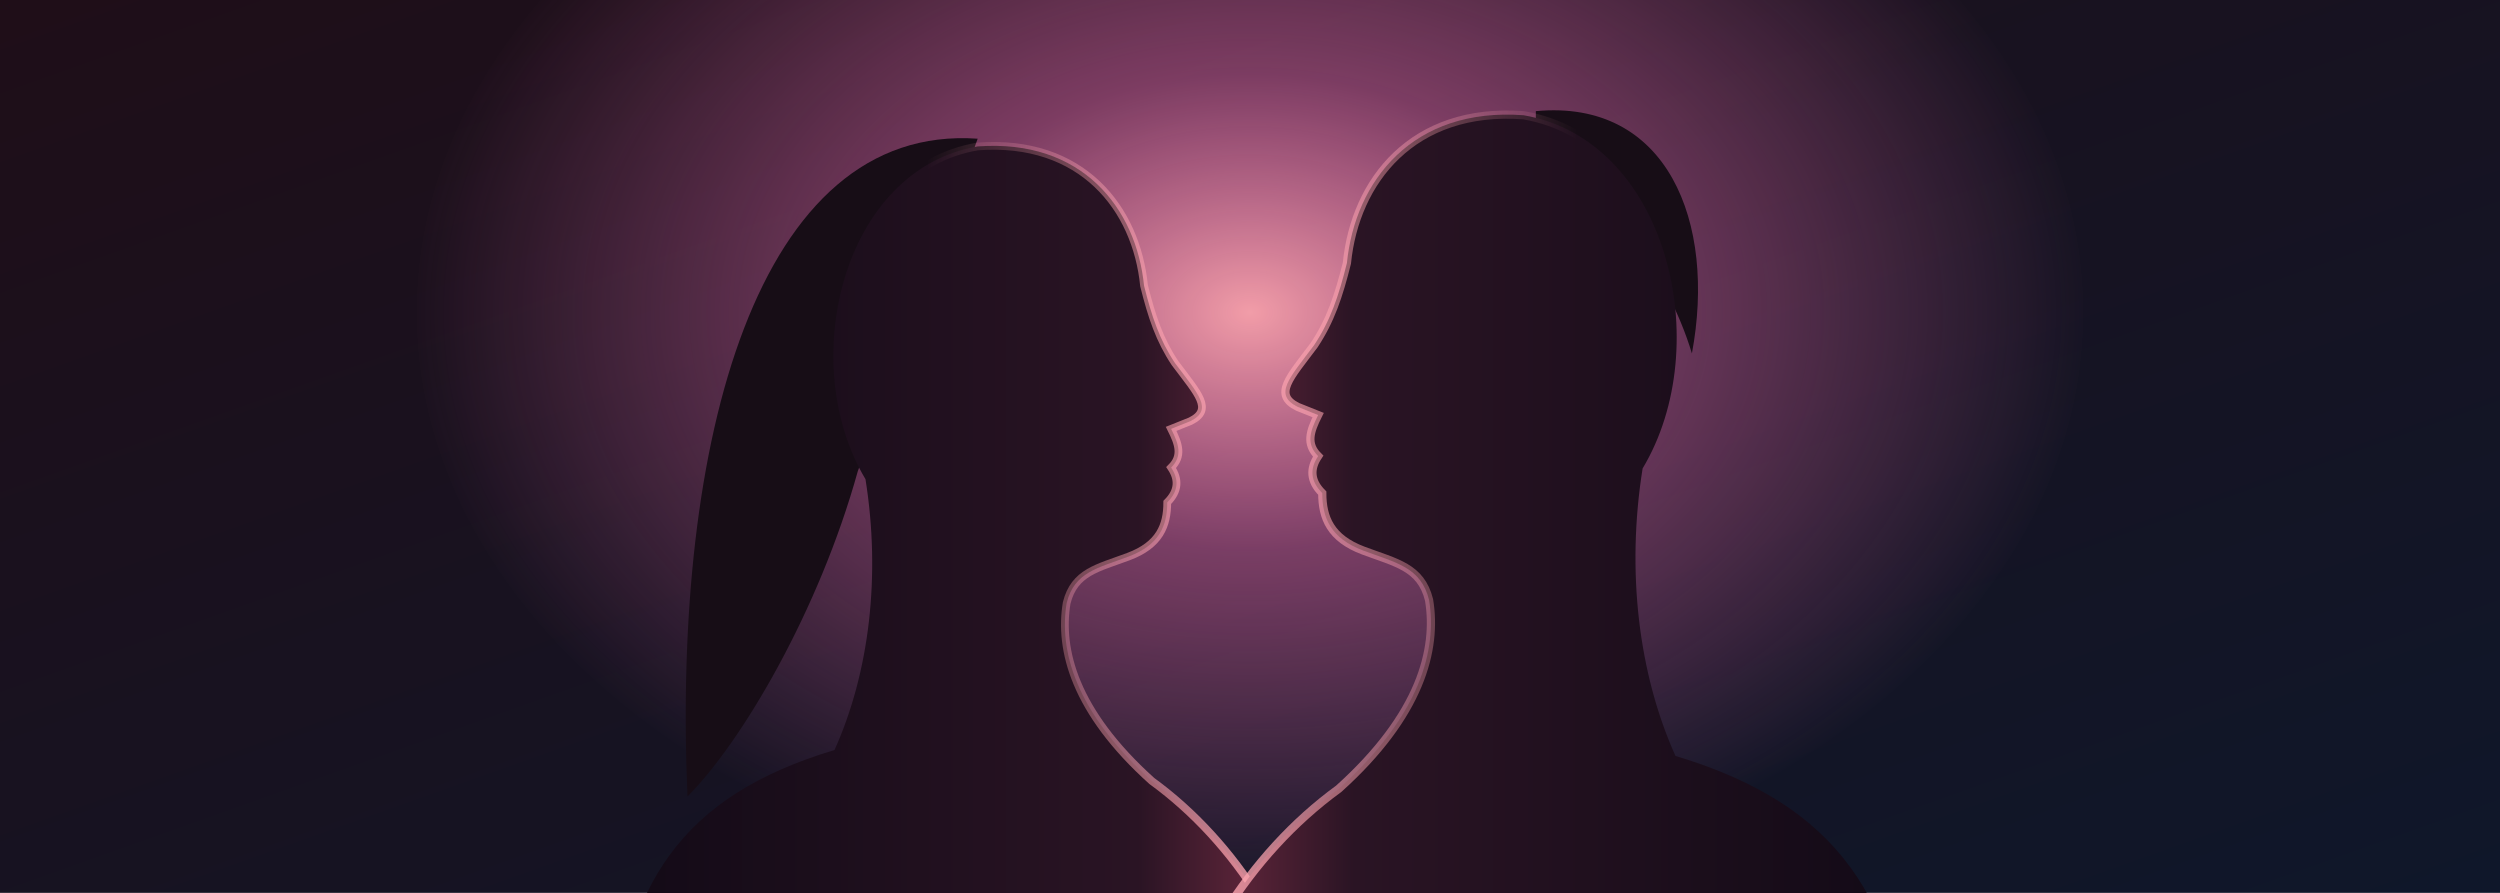
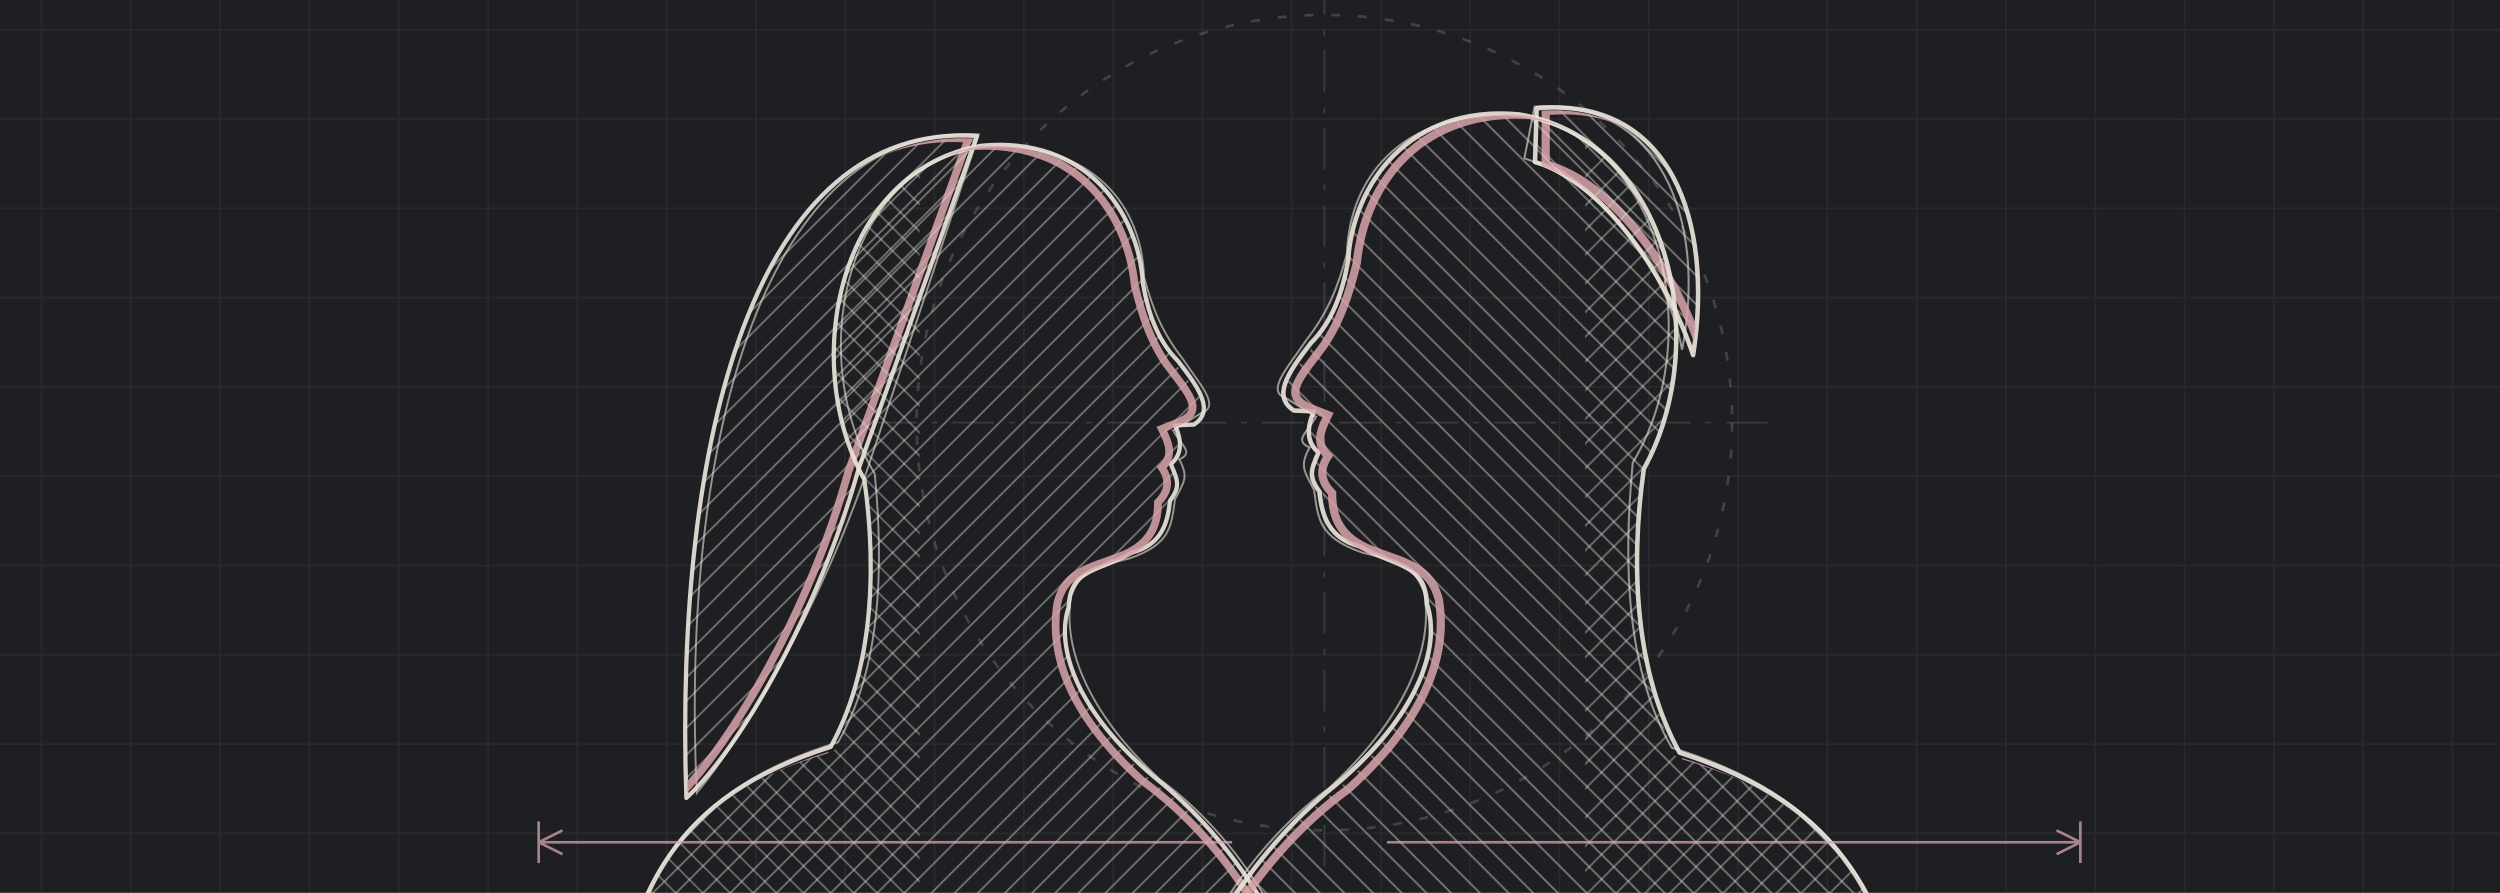
<svg xmlns="http://www.w3.org/2000/svg" viewBox="0 0 840 300" width="840" height="300">
  <defs>
-     <linearGradient id="bg" x1="0" y1="0" x2="1" y2="1">
-       <stop offset="0" stop-color="#1F0E18" />
-       <stop offset="1" stop-color="#0F172A" />
-     </linearGradient>
-     <radialGradient id="light" cx="0.5" cy="0.5" r="0.5">
-       <stop offset="0" stop-color="#FDA4AF" stop-opacity="0.95" />
-       <stop offset="0.4" stop-color="#F472B6" stop-opacity="0.45" />
-       <stop offset="1" stop-color="#F472B6" stop-opacity="0" />
-     </radialGradient>
-     <linearGradient id="skinR" x1="0" y1="0" x2="1" y2="0">
-       <stop offset="0" stop-color="#120A16" />
-       <stop offset="0.75" stop-color="#2A1424" />
-       <stop offset="1" stop-color="#7A2E45" />
-     </linearGradient>
-     <linearGradient id="skinT" x1="0" y1="1" x2="0" y2="0">
-       <stop offset="0" stop-color="#120A16" />
-       <stop offset="0.7" stop-color="#2A1424" />
-       <stop offset="1" stop-color="#7A2E45" />
-     </linearGradient>
-     <linearGradient id="rimR" x1="0" y1="0" x2="1" y2="0">
-       <stop offset="0.45" stop-color="#FDA4AF" stop-opacity="0" />
-       <stop offset="1" stop-color="#FDA4AF" stop-opacity="0.95" />
-     </linearGradient>
-     <linearGradient id="rimT" x1="0" y1="1" x2="0" y2="0">
-       <stop offset="0.5" stop-color="#FDA4AF" stop-opacity="0" />
-       <stop offset="1" stop-color="#FDA4AF" stop-opacity="0.95" />
-     </linearGradient>
+     <clipPath id="c1">
+       <path d="M-5 -58 C-62 -62 -84 20 -80 112 C-66 98 -46 64 -36 28 Z" />
+     </clipPath>
+     <clipPath id="c2">
+       <path d="M-100 175 C-96 135 -82 112 -42 100 C-33 80 -30 55 -34 30 C-52 0 -40 -50 -5 -56 C22 -58 36 -40 38 -20 C40 -12 42 -6 46 0 C52 8 56 12 50 15 L45 17 C47 21 48 24 45 27 C47 30 47 33 44 36 C44 42 42 47 34 50 C26 53 20 54 18 62 C16 74 20 90 40 108 C62 124 78 150 82 175 Z" />
+     </clipPath>
+     <clipPath id="c3">
+       <rect x="-150" y="-110" width="130" height="338" />
+     </clipPath>
+     <clipPath id="c4">
+       <path d="M-8 -57 C-40 -60 -52 -30 -46 2 C-40 -18 -24 -40 -8 -44 Z" />
+     </clipPath>
+     <clipPath id="c5">
+       <path d="M-100 175 C-96 135 -82 112 -42 100 C-33 80 -30 55 -34 30 C-52 0 -40 -50 -5 -56 C22 -58 36 -40 38 -20 C40 -12 42 -6 46 0 C52 8 56 12 50 15 L45 17 C47 21 48 24 45 27 C47 30 47 33 44 36 C44 42 42 47 34 50 C26 53 20 54 18 62 C16 74 20 90 40 108 C62 124 78 150 82 175 Z" />
+     </clipPath>
+     <clipPath id="c6">
+       <rect x="-150" y="-110" width="130" height="338" />
+     </clipPath>
  </defs>
-   <rect width="840" height="300" fill="url(#bg)" />
-   <ellipse cx="420" cy="105" rx="280" ry="200" fill="url(#light)" />
+   <rect width="840" height="300" fill="#1D1F22" />
+   <path d="M14 0V300M44 0V300M74 0V300M104 0V300M134 0V300M164 0V300M194 0V300M224 0V300M254 0V300M284 0V300M314 0V300M344 0V300M374 0V300M404 0V300M434 0V300M464 0V300M494 0V300M524 0V300M554 0V300M584 0V300M614 0V300M644 0V300M674 0V300M704 0V300M734 0V300M764 0V300M794 0V300M824 0V300M0 10H840M0 40H840M0 70H840M0 100H840M0 130H840M0 160H840M0 190H840M0 220H840M0 250H840M0 280H840" stroke="#E9E4D8" stroke-opacity="0.05" stroke-width="0.6" fill="none" />
+   <circle cx="445" cy="142" r="137" fill="none" stroke="#E9E4D8" stroke-opacity="0.18" stroke-width="0.9" stroke-dasharray="3 6" />
+   <path d="M294 142H596M445 -9V293" stroke="#E9E4D8" stroke-opacity="0.144" stroke-width="0.6" stroke-dasharray="14 5 2 5" fill="none" />
  <g transform="translate(335 122) scale(1.3 1.3) rotate(0)">
-     <path d="M-5 -58 C-62 -62 -84 20 -80 112 C-66 98 -46 64 -36 28 Z" fill="#170D16" />
-     <path d="M-100 175 C-96 135 -82 112 -42 100 C-33 80 -30 55 -34 30 C-52 0 -40 -50 -5 -56 C22 -58 36 -40 38 -20 C40 -12 42 -6 46 0 C52 8 56 12 50 15 L45 17 C47 21 48 24 45 27 C47 30 47 33 44 36 C44 42 42 47 34 50 C26 53 20 54 18 62 C16 74 20 90 40 108 C62 124 78 150 82 175 Z" fill="url(#skinR)" stroke="url(#rimR)" stroke-width="2" />
+     <g clip-path="url(#c1)">
+       <path d="M-270 115L-90 -65M-264 115L-84 -65M-257 115L-77 -65M-250 115L-70 -65M-244 115L-64 -65M-238 115L-58 -65M-231 115L-51 -65M-224 115L-44 -65M-218 115L-38 -65M-212 115L-32 -65M-205 115L-25 -65M-198 115L-18 -65M-192 115L-12 -65M-186 115L-6 -65M-179 115L1 -65M-172 115L8 -65M-166 115L14 -65M-160 115L20 -65M-153 115L27 -65M-146 115L34 -65M-140 115L40 -65M-134 115L46 -65M-127 115L53 -65M-120 115L60 -65M-114 115L66 -65M-108 115L72 -65M-101 115L79 -65M-94 115L86 -65M-88 115L92 -65M-82 115L98 -65M-75 115L105 -65M-68 115L112 -65M-62 115L118 -65M-56 115L124 -65M-49 115L131 -65M-42 115L138 -65M-36 115L144 -65M-30 115L150 -65M-23 115L157 -65M-16 115L164 -65M-10 115L170 -65M-4 115L176 -65M3 115L183 -65M10 115L190 -65M16 115L196 -65M22 115L202 -65M29 115L209 -65M36 115L216 -65M42 115L222 -65M48 115L228 -65M55 115L235 -65M62 115L242 -65M68 115L248 -65M74 115L254 -65M81 115L261 -65M88 115L268 -65M94 115L274 -65M100 115L280 -65M107 115L287 -65M114 115L294 -65M120 115L300 -65M126 115L306 -65M133 115L313 -65M140 115L320 -65M146 115L326 -65M152 115L332 -65M159 115L339 -65M166 115L346 -65M172 115L352 -65M178 115L358 -65" fill="none" stroke="#E9E4D8" stroke-opacity="0.4" stroke-width="0.5" />
+     </g>
+     <path d="M-5.2 -58.7 C-62.7 -62.6 -83.4 19.5 -80.3 112.4 C-65.9 99.0 -46.0 63.8 -35.8 27.4 Z" fill="none" stroke="#E9E4D8" stroke-width="1.1" stroke-linejoin="round" stroke-opacity="0.92" />
+     <path d="M-6.1 -58.1 C-61.1 -61.3 -83.3 19.8 -79.0 112.1 C-67.3 97.9 -47.4 65.4 -34.6 27.5 Z" fill="none" stroke="#E9E4D8" stroke-width="0.5" stroke-opacity="0.6" transform="translate(1.4 -1)" />
+     <g clip-path="url(#c1)">
+       <path d="M-5 -58 C-62 -62 -84 20 -80 112 C-66 98 -46 64 -36 28 Z" fill="none" stroke="#D9A3AB" stroke-width="2" stroke-opacity="0.85" transform="translate(-2.4 0)" />
+     </g>
+   </g>
+   <g transform="translate(335 122) scale(1.3 1.3) rotate(0)">
+     <g clip-path="url(#c2)">
+       <path d="M-338 178L-100 -60M-332 178L-94 -60M-325 178L-87 -60M-318 178L-80 -60M-312 178L-74 -60M-306 178L-68 -60M-299 178L-61 -60M-292 178L-54 -60M-286 178L-48 -60M-280 178L-42 -60M-273 178L-35 -60M-266 178L-28 -60M-260 178L-22 -60M-254 178L-16 -60M-247 178L-9 -60M-240 178L-2 -60M-234 178L4 -60M-228 178L10 -60M-221 178L17 -60M-214 178L24 -60M-208 178L30 -60M-202 178L36 -60M-195 178L43 -60M-188 178L50 -60M-182 178L56 -60M-176 178L62 -60M-169 178L69 -60M-162 178L76 -60M-156 178L82 -60M-150 178L88 -60M-143 178L95 -60M-136 178L102 -60M-130 178L108 -60M-124 178L114 -60M-117 178L121 -60M-110 178L128 -60M-104 178L134 -60M-98 178L140 -60M-91 178L147 -60M-84 178L154 -60M-78 178L160 -60M-72 178L166 -60M-65 178L173 -60M-58 178L180 -60M-52 178L186 -60M-46 178L192 -60M-39 178L199 -60M-32 178L206 -60M-26 178L212 -60M-20 178L218 -60M-13 178L225 -60M-6 178L232 -60M0 178L238 -60M6 178L244 -60M13 178L251 -60M20 178L258 -60M26 178L264 -60M32 178L270 -60M39 178L277 -60M46 178L284 -60M52 178L290 -60M58 178L296 -60M65 178L303 -60M72 178L310 -60M78 178L316 -60M84 178L322 -60M91 178L329 -60M98 178L336 -60M104 178L342 -60M110 178L348 -60M117 178L355 -60M124 178L362 -60M130 178L368 -60M136 178L374 -60M143 178L381 -60M150 178L388 -60M156 178L394 -60M162 178L400 -60M169 178L407 -60M176 178L414 -60M182 178L420 -60M188 178L426 -60M195 178L433 -60M202 178L440 -60M208 178L446 -60M214 178L452 -60M221 178L459 -60M228 178L466 -60M234 178L472 -60M240 178L478 -60M247 178L485 -60M254 178L492 -60M260 178L498 -60M266 178L504 -60M273 178L511 -60M280 178L518 -60M286 178L524 -60M292 178L530 -60M299 178L537 -60M306 178L544 -60M312 178L550 -60M318 178L556 -60" fill="none" stroke="#E9E4D8" stroke-opacity="0.4" stroke-width="0.5" />
+       <g clip-path="url(#c3)">
+         <path d="M-338 -60L-100 178M-332 -60L-94 178M-325 -60L-87 178M-318 -60L-80 178M-312 -60L-74 178M-306 -60L-68 178M-299 -60L-61 178M-292 -60L-54 178M-286 -60L-48 178M-280 -60L-42 178M-273 -60L-35 178M-266 -60L-28 178M-260 -60L-22 178M-254 -60L-16 178M-247 -60L-9 178M-240 -60L-2 178M-234 -60L4 178M-228 -60L10 178M-221 -60L17 178M-214 -60L24 178M-208 -60L30 178M-202 -60L36 178M-195 -60L43 178M-188 -60L50 178M-182 -60L56 178M-176 -60L62 178M-169 -60L69 178M-162 -60L76 178M-156 -60L82 178M-150 -60L88 178M-143 -60L95 178M-136 -60L102 178M-130 -60L108 178M-124 -60L114 178M-117 -60L121 178M-110 -60L128 178M-104 -60L134 178M-98 -60L140 178M-91 -60L147 178M-84 -60L154 178M-78 -60L160 178M-72 -60L166 178M-65 -60L173 178M-58 -60L180 178M-52 -60L186 178M-46 -60L192 178M-39 -60L199 178M-32 -60L206 178M-26 -60L212 178M-20 -60L218 178M-13 -60L225 178M-6 -60L232 178M0 -60L238 178M6 -60L244 178M13 -60L251 178M20 -60L258 178M26 -60L264 178M32 -60L270 178M39 -60L277 178M46 -60L284 178M52 -60L290 178M58 -60L296 178M65 -60L303 178M72 -60L310 178M78 -60L316 178M84 -60L322 178M91 -60L329 178M98 -60L336 178M104 -60L342 178M110 -60L348 178M117 -60L355 178M124 -60L362 178M130 -60L368 178M136 -60L374 178M143 -60L381 178M150 -60L388 178M156 -60L394 178M162 -60L400 178M169 -60L407 178M176 -60L414 178M182 -60L420 178M188 -60L426 178M195 -60L433 178M202 -60L440 178M208 -60L446 178M214 -60L452 178M221 -60L459 178M228 -60L466 178M234 -60L472 178M240 -60L478 178M247 -60L485 178M254 -60L492 178M260 -60L498 178M266 -60L504 178M273 -60L511 178M280 -60L518 178M286 -60L524 178M292 -60L530 178M299 -60L537 178M306 -60L544 178M312 -60L550 178M318 -60L556 178" fill="none" stroke="#E9E4D8" stroke-opacity="0.36" stroke-width="0.5" />
+       </g>
+     </g>
+     <path d="M-99.3 174.1 C-95.1 135.5 -82.5 111.8 -43.0 99.2 C-32.7 80.6 -30.7 55.4 -34.3 30.1 C-51.3 -0.6 -40.7 -50.2 -3.9 -56.2 C22.8 -58.7 36.6 -39.2 37.7 -20.6 C39.1 -12.8 41.5 -5.8 46.8 -0.5 C52.9 7.3 56.0 12.5 50.9 15.9 L46.0 16.1 C47.8 19.9 47.9 23.7 44.9 26.1 C46.8 30.4 47.4 31.9 44.7 35.6 C44.1 41.6 42.4 47.0 34.8 49.0 C25.8 54.1 18.9 53.1 18.5 63.1 C15.1 73.3 20.4 90.0 40.9 107.2 C61.2 123.4 77.8 149.4 82.0 174.1 Z" fill="none" stroke="#E9E4D8" stroke-width="1.1" stroke-linejoin="round" stroke-opacity="0.92" />
+     <path d="M-101.1 174.5 C-97.1 134.2 -81.4 110.9 -42.5 99.0 C-31.5 80.0 -30.6 54.7 -33.0 29.6 C-51.0 -0.4 -40.8 -48.7 -6.5 -54.7 C21.5 -57.2 35.9 -41.3 36.6 -21.3 C38.8 -13.0 41.3 -6.9 46.6 -0.1 C51.0 6.5 56.5 12.2 51.4 13.9 L44.1 18.4 C46.3 22.4 49.6 24.1 45.7 25.9 C48.1 30.4 47.1 31.5 44.6 36.2 C43.6 43.3 43.5 47.8 32.8 51.5 C24.4 53.7 20.7 53.7 17.8 61.1 C15.6 73.2 20.8 90.2 40.8 108.7 C61.9 124.1 76.6 149.6 82.2 175.0 Z" fill="none" stroke="#E9E4D8" stroke-width="0.5" stroke-opacity="0.6" transform="translate(1.4 -1)" />
+     <g clip-path="url(#c2)">
+       <path d="M-100 175 C-96 135 -82 112 -42 100 C-33 80 -30 55 -34 30 C-52 0 -40 -50 -5 -56 C22 -58 36 -40 38 -20 C40 -12 42 -6 46 0 C52 8 56 12 50 15 L45 17 C47 21 48 24 45 27 C47 30 47 33 44 36 C44 42 42 47 34 50 C26 53 20 54 18 62 C16 74 20 90 40 108 C62 124 78 150 82 175 Z" fill="none" stroke="#D9A3AB" stroke-width="2" stroke-opacity="0.85" transform="translate(-2.4 0)" />
+     </g>
  </g>
  <g transform="translate(505 116) scale(-1.38 1.38) rotate(0)">
-     <path d="M-8 -57 C-40 -60 -52 -30 -46 2 C-40 -18 -24 -40 -8 -44 Z" fill="#170D16" />
-     <path d="M-100 175 C-96 135 -82 112 -42 100 C-33 80 -30 55 -34 30 C-52 0 -40 -50 -5 -56 C22 -58 36 -40 38 -20 C40 -12 42 -6 46 0 C52 8 56 12 50 15 L45 17 C47 21 48 24 45 27 C47 30 47 33 44 36 C44 42 42 47 34 50 C26 53 20 54 18 62 C16 74 20 90 40 108 C62 124 78 150 82 175 Z" fill="url(#skinR)" stroke="url(#rimR)" stroke-width="2" />
+     <g clip-path="url(#c4)">
+       <path d="M-270 115L-90 -65M-264 115L-84 -65M-257 115L-77 -65M-250 115L-70 -65M-244 115L-64 -65M-238 115L-58 -65M-231 115L-51 -65M-224 115L-44 -65M-218 115L-38 -65M-212 115L-32 -65M-205 115L-25 -65M-198 115L-18 -65M-192 115L-12 -65M-186 115L-6 -65M-179 115L1 -65M-172 115L8 -65M-166 115L14 -65M-160 115L20 -65M-153 115L27 -65M-146 115L34 -65M-140 115L40 -65M-134 115L46 -65M-127 115L53 -65M-120 115L60 -65M-114 115L66 -65M-108 115L72 -65M-101 115L79 -65M-94 115L86 -65M-88 115L92 -65M-82 115L98 -65M-75 115L105 -65M-68 115L112 -65M-62 115L118 -65M-56 115L124 -65M-49 115L131 -65M-42 115L138 -65M-36 115L144 -65M-30 115L150 -65M-23 115L157 -65M-16 115L164 -65M-10 115L170 -65M-4 115L176 -65M3 115L183 -65M10 115L190 -65M16 115L196 -65M22 115L202 -65M29 115L209 -65M36 115L216 -65M42 115L222 -65M48 115L228 -65M55 115L235 -65M62 115L242 -65M68 115L248 -65M74 115L254 -65M81 115L261 -65M88 115L268 -65M94 115L274 -65M100 115L280 -65M107 115L287 -65M114 115L294 -65M120 115L300 -65M126 115L306 -65M133 115L313 -65M140 115L320 -65M146 115L326 -65M152 115L332 -65M159 115L339 -65M166 115L346 -65M172 115L352 -65M178 115L358 -65" fill="none" stroke="#E9E4D8" stroke-opacity="0.4" stroke-width="0.5" />
+     </g>
+     <path d="M-8.2 -57.7 C-40.7 -60.6 -51.4 -30.5 -46.3 2.4 C-39.9 -17.0 -24.0 -40.2 -7.8 -44.6 Z" fill="none" stroke="#E9E4D8" stroke-width="1.1" stroke-linejoin="round" stroke-opacity="0.92" />
+     <path d="M-9.1 -57.1 C-39.1 -59.3 -51.3 -30.2 -45.0 2.1 C-41.3 -18.1 -25.4 -38.6 -6.6 -44.5 Z" fill="none" stroke="#E9E4D8" stroke-width="0.5" stroke-opacity="0.6" transform="translate(1.4 -1)" />
+     <g clip-path="url(#c4)">
+       <path d="M-8 -57 C-40 -60 -52 -30 -46 2 C-40 -18 -24 -40 -8 -44 Z" fill="none" stroke="#D9A3AB" stroke-width="2" stroke-opacity="0.85" transform="translate(-2.4 0)" />
+     </g>
  </g>
+   <g transform="translate(505 116) scale(-1.38 1.38) rotate(0)">
+     <g clip-path="url(#c5)">
+       <path d="M-338 178L-100 -60M-332 178L-94 -60M-325 178L-87 -60M-318 178L-80 -60M-312 178L-74 -60M-306 178L-68 -60M-299 178L-61 -60M-292 178L-54 -60M-286 178L-48 -60M-280 178L-42 -60M-273 178L-35 -60M-266 178L-28 -60M-260 178L-22 -60M-254 178L-16 -60M-247 178L-9 -60M-240 178L-2 -60M-234 178L4 -60M-228 178L10 -60M-221 178L17 -60M-214 178L24 -60M-208 178L30 -60M-202 178L36 -60M-195 178L43 -60M-188 178L50 -60M-182 178L56 -60M-176 178L62 -60M-169 178L69 -60M-162 178L76 -60M-156 178L82 -60M-150 178L88 -60M-143 178L95 -60M-136 178L102 -60M-130 178L108 -60M-124 178L114 -60M-117 178L121 -60M-110 178L128 -60M-104 178L134 -60M-98 178L140 -60M-91 178L147 -60M-84 178L154 -60M-78 178L160 -60M-72 178L166 -60M-65 178L173 -60M-58 178L180 -60M-52 178L186 -60M-46 178L192 -60M-39 178L199 -60M-32 178L206 -60M-26 178L212 -60M-20 178L218 -60M-13 178L225 -60M-6 178L232 -60M0 178L238 -60M6 178L244 -60M13 178L251 -60M20 178L258 -60M26 178L264 -60M32 178L270 -60M39 178L277 -60M46 178L284 -60M52 178L290 -60M58 178L296 -60M65 178L303 -60M72 178L310 -60M78 178L316 -60M84 178L322 -60M91 178L329 -60M98 178L336 -60M104 178L342 -60M110 178L348 -60M117 178L355 -60M124 178L362 -60M130 178L368 -60M136 178L374 -60M143 178L381 -60M150 178L388 -60M156 178L394 -60M162 178L400 -60M169 178L407 -60M176 178L414 -60M182 178L420 -60M188 178L426 -60M195 178L433 -60M202 178L440 -60M208 178L446 -60M214 178L452 -60M221 178L459 -60M228 178L466 -60M234 178L472 -60M240 178L478 -60M247 178L485 -60M254 178L492 -60M260 178L498 -60M266 178L504 -60M273 178L511 -60M280 178L518 -60M286 178L524 -60M292 178L530 -60M299 178L537 -60M306 178L544 -60M312 178L550 -60M318 178L556 -60" fill="none" stroke="#E9E4D8" stroke-opacity="0.4" stroke-width="0.5" />
+       <g clip-path="url(#c6)">
+         <path d="M-338 -60L-100 178M-332 -60L-94 178M-325 -60L-87 178M-318 -60L-80 178M-312 -60L-74 178M-306 -60L-68 178M-299 -60L-61 178M-292 -60L-54 178M-286 -60L-48 178M-280 -60L-42 178M-273 -60L-35 178M-266 -60L-28 178M-260 -60L-22 178M-254 -60L-16 178M-247 -60L-9 178M-240 -60L-2 178M-234 -60L4 178M-228 -60L10 178M-221 -60L17 178M-214 -60L24 178M-208 -60L30 178M-202 -60L36 178M-195 -60L43 178M-188 -60L50 178M-182 -60L56 178M-176 -60L62 178M-169 -60L69 178M-162 -60L76 178M-156 -60L82 178M-150 -60L88 178M-143 -60L95 178M-136 -60L102 178M-130 -60L108 178M-124 -60L114 178M-117 -60L121 178M-110 -60L128 178M-104 -60L134 178M-98 -60L140 178M-91 -60L147 178M-84 -60L154 178M-78 -60L160 178M-72 -60L166 178M-65 -60L173 178M-58 -60L180 178M-52 -60L186 178M-46 -60L192 178M-39 -60L199 178M-32 -60L206 178M-26 -60L212 178M-20 -60L218 178M-13 -60L225 178M-6 -60L232 178M0 -60L238 178M6 -60L244 178M13 -60L251 178M20 -60L258 178M26 -60L264 178M32 -60L270 178M39 -60L277 178M46 -60L284 178M52 -60L290 178M58 -60L296 178M65 -60L303 178M72 -60L310 178M78 -60L316 178M84 -60L322 178M91 -60L329 178M98 -60L336 178M104 -60L342 178M110 -60L348 178M117 -60L355 178M124 -60L362 178M130 -60L368 178M136 -60L374 178M143 -60L381 178M150 -60L388 178M156 -60L394 178M162 -60L400 178M169 -60L407 178M176 -60L414 178M182 -60L420 178M188 -60L426 178M195 -60L433 178M202 -60L440 178M208 -60L446 178M214 -60L452 178M221 -60L459 178M228 -60L466 178M234 -60L472 178M240 -60L478 178M247 -60L485 178M254 -60L492 178M260 -60L498 178M266 -60L504 178M273 -60L511 178M280 -60L518 178M286 -60L524 178M292 -60L530 178M299 -60L537 178M306 -60L544 178M312 -60L550 178M318 -60L556 178" fill="none" stroke="#E9E4D8" stroke-opacity="0.36" stroke-width="0.5" />
+       </g>
+     </g>
+     <path d="M-99.3 174.1 C-95.1 135.5 -82.5 111.8 -43.0 99.2 C-32.7 80.6 -30.7 55.4 -34.3 30.1 C-51.3 -0.6 -40.7 -50.2 -3.9 -56.2 C22.8 -58.7 36.6 -39.2 37.7 -20.6 C39.1 -12.8 41.5 -5.8 46.8 -0.5 C52.9 7.3 56.0 12.5 50.9 15.9 L46.0 16.1 C47.8 19.9 47.9 23.7 44.9 26.1 C46.8 30.4 47.4 31.9 44.7 35.6 C44.1 41.6 42.4 47.0 34.8 49.0 C25.8 54.1 18.9 53.1 18.5 63.1 C15.1 73.3 20.4 90.0 40.9 107.2 C61.2 123.4 77.8 149.4 82.0 174.1 Z" fill="none" stroke="#E9E4D8" stroke-width="1.1" stroke-linejoin="round" stroke-opacity="0.92" />
+     <path d="M-101.1 174.5 C-97.1 134.2 -81.4 110.9 -42.5 99.0 C-31.5 80.0 -30.6 54.7 -33.0 29.6 C-51.0 -0.4 -40.8 -48.7 -6.5 -54.7 C21.5 -57.2 35.9 -41.3 36.6 -21.3 C38.8 -13.0 41.3 -6.9 46.6 -0.1 C51.0 6.5 56.5 12.2 51.4 13.9 L44.1 18.4 C46.3 22.4 49.6 24.1 45.7 25.9 C48.1 30.4 47.1 31.5 44.6 36.2 C43.6 43.3 43.5 47.8 32.8 51.5 C24.4 53.7 20.7 53.7 17.8 61.1 C15.6 73.2 20.8 90.2 40.8 108.7 C61.9 124.1 76.6 149.6 82.2 175.0 Z" fill="none" stroke="#E9E4D8" stroke-width="0.5" stroke-opacity="0.6" transform="translate(1.4 -1)" />
+     <g clip-path="url(#c5)">
+       <path d="M-100 175 C-96 135 -82 112 -42 100 C-33 80 -30 55 -34 30 C-52 0 -40 -50 -5 -56 C22 -58 36 -40 38 -20 C40 -12 42 -6 46 0 C52 8 56 12 50 15 L45 17 C47 21 48 24 45 27 C47 30 47 33 44 36 C44 42 42 47 34 50 C26 53 20 54 18 62 C16 74 20 90 40 108 C62 124 78 150 82 175 Z" fill="none" stroke="#D9A3AB" stroke-width="2" stroke-opacity="0.85" transform="translate(-2.4 0)" />
+     </g>
+   </g>
+   <path d="M181 283H414M466 283H699M181 276V290M699 276V290M181 283l8-4M181 283l8 4M699 283l-8-4M699 283l-8 4" stroke="#D9A3AB" stroke-opacity="0.75" stroke-width="0.9" fill="none" />
</svg>
